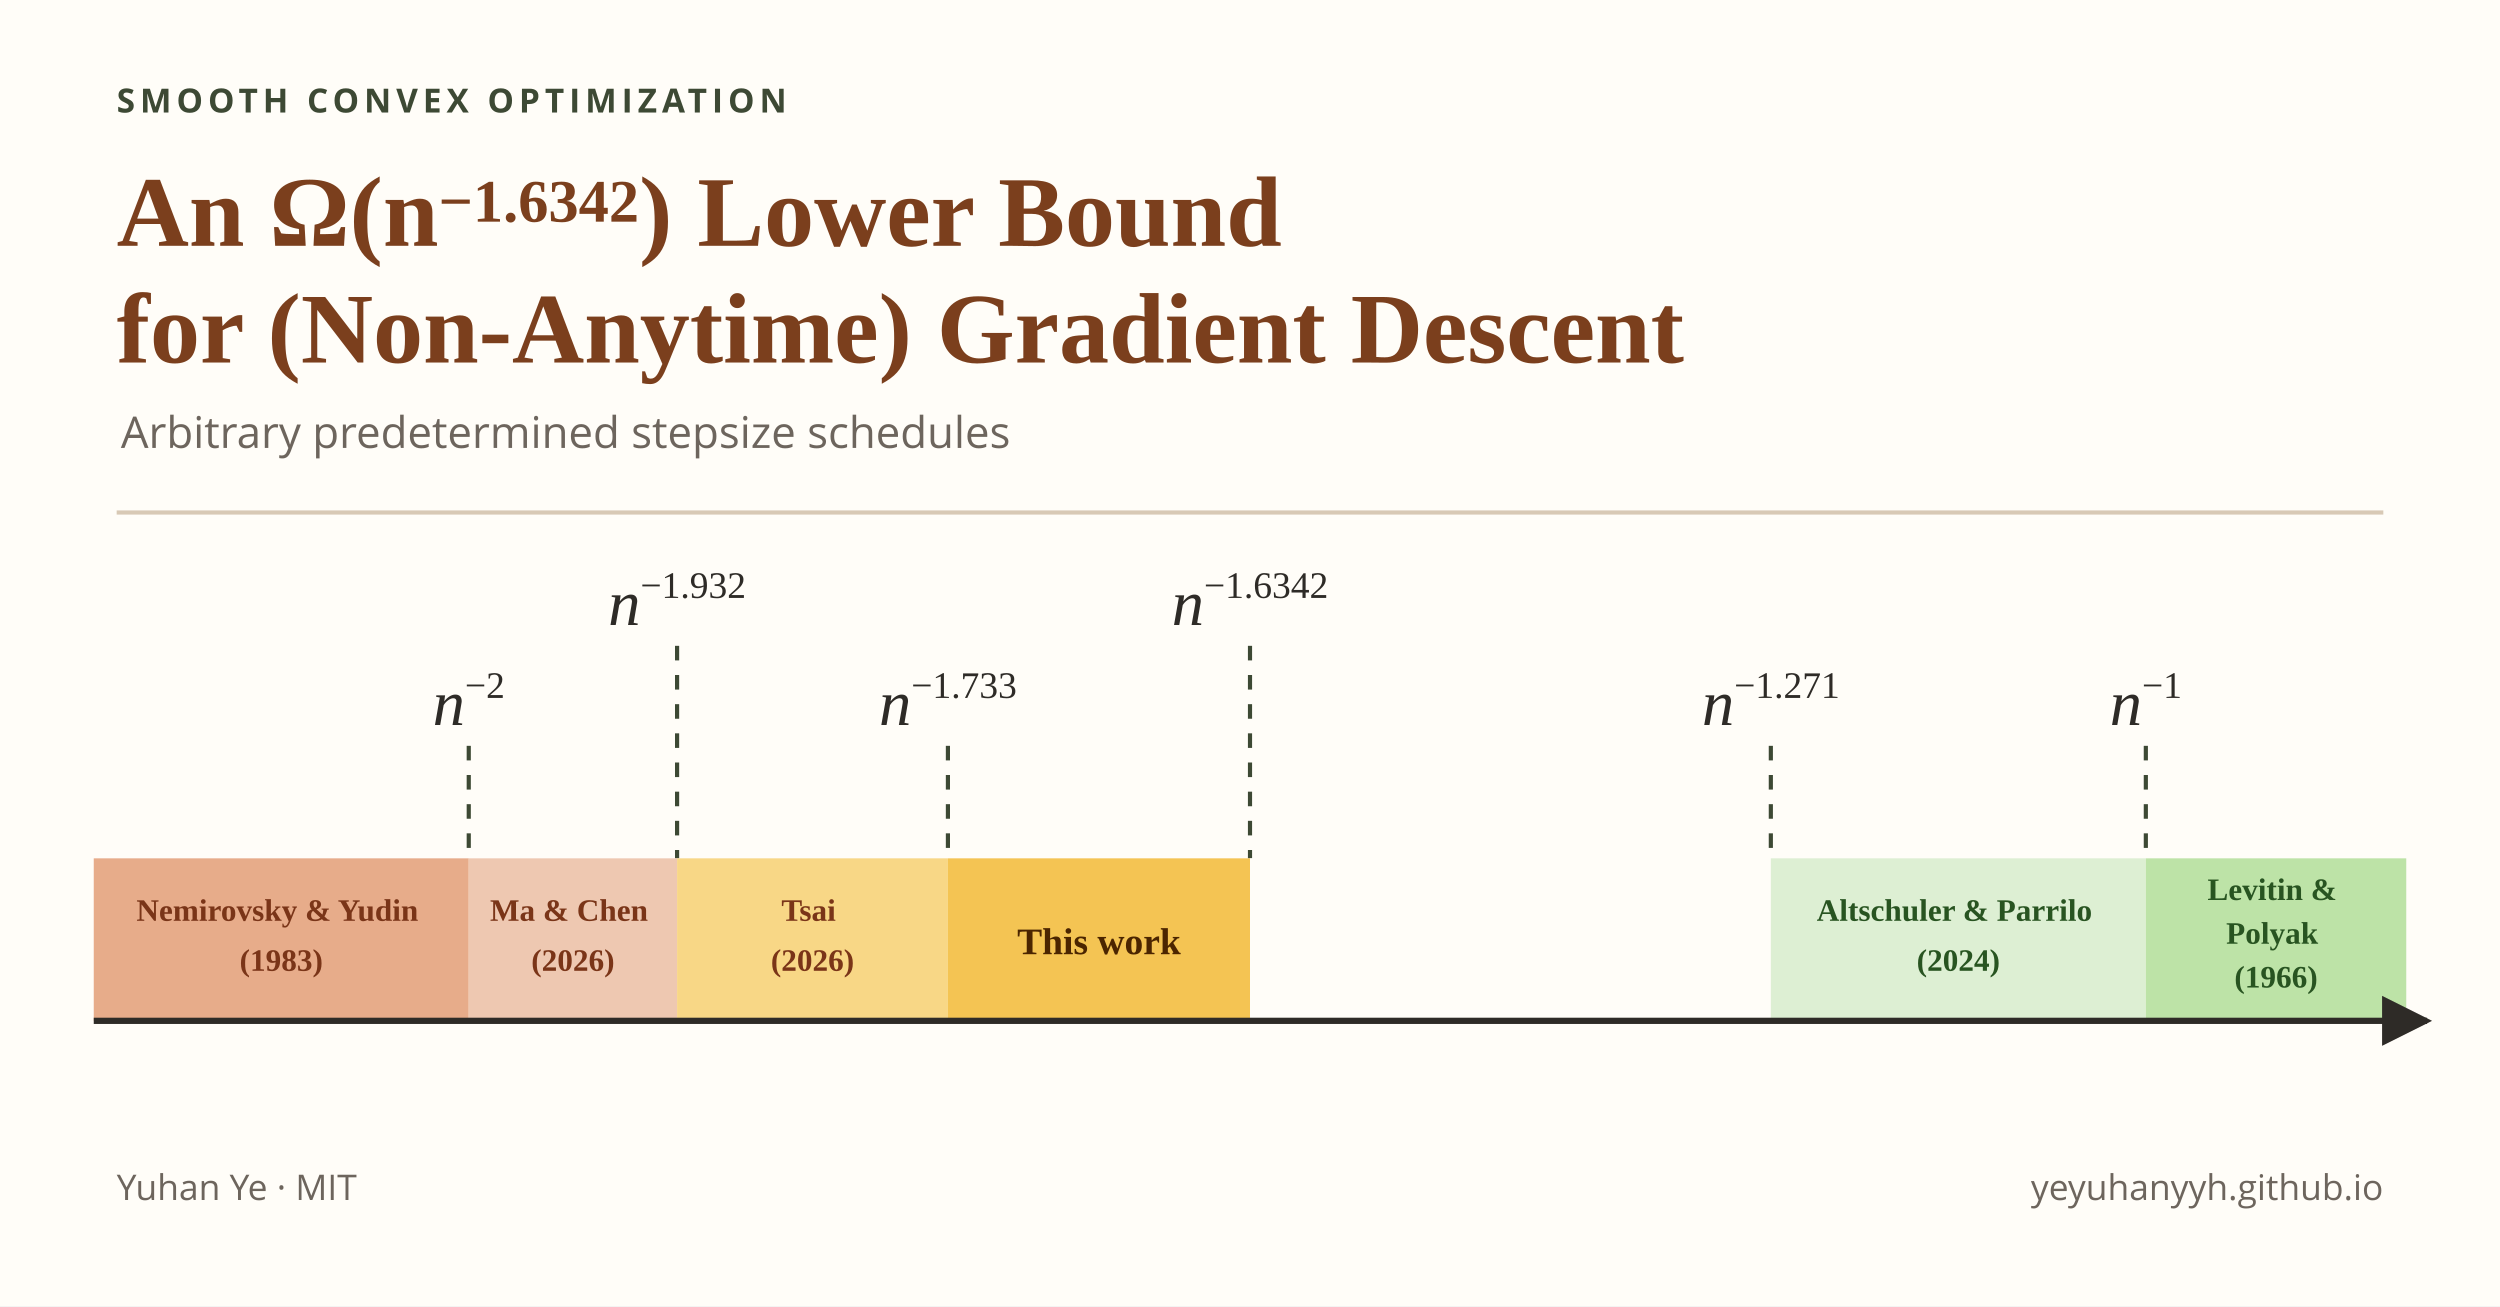
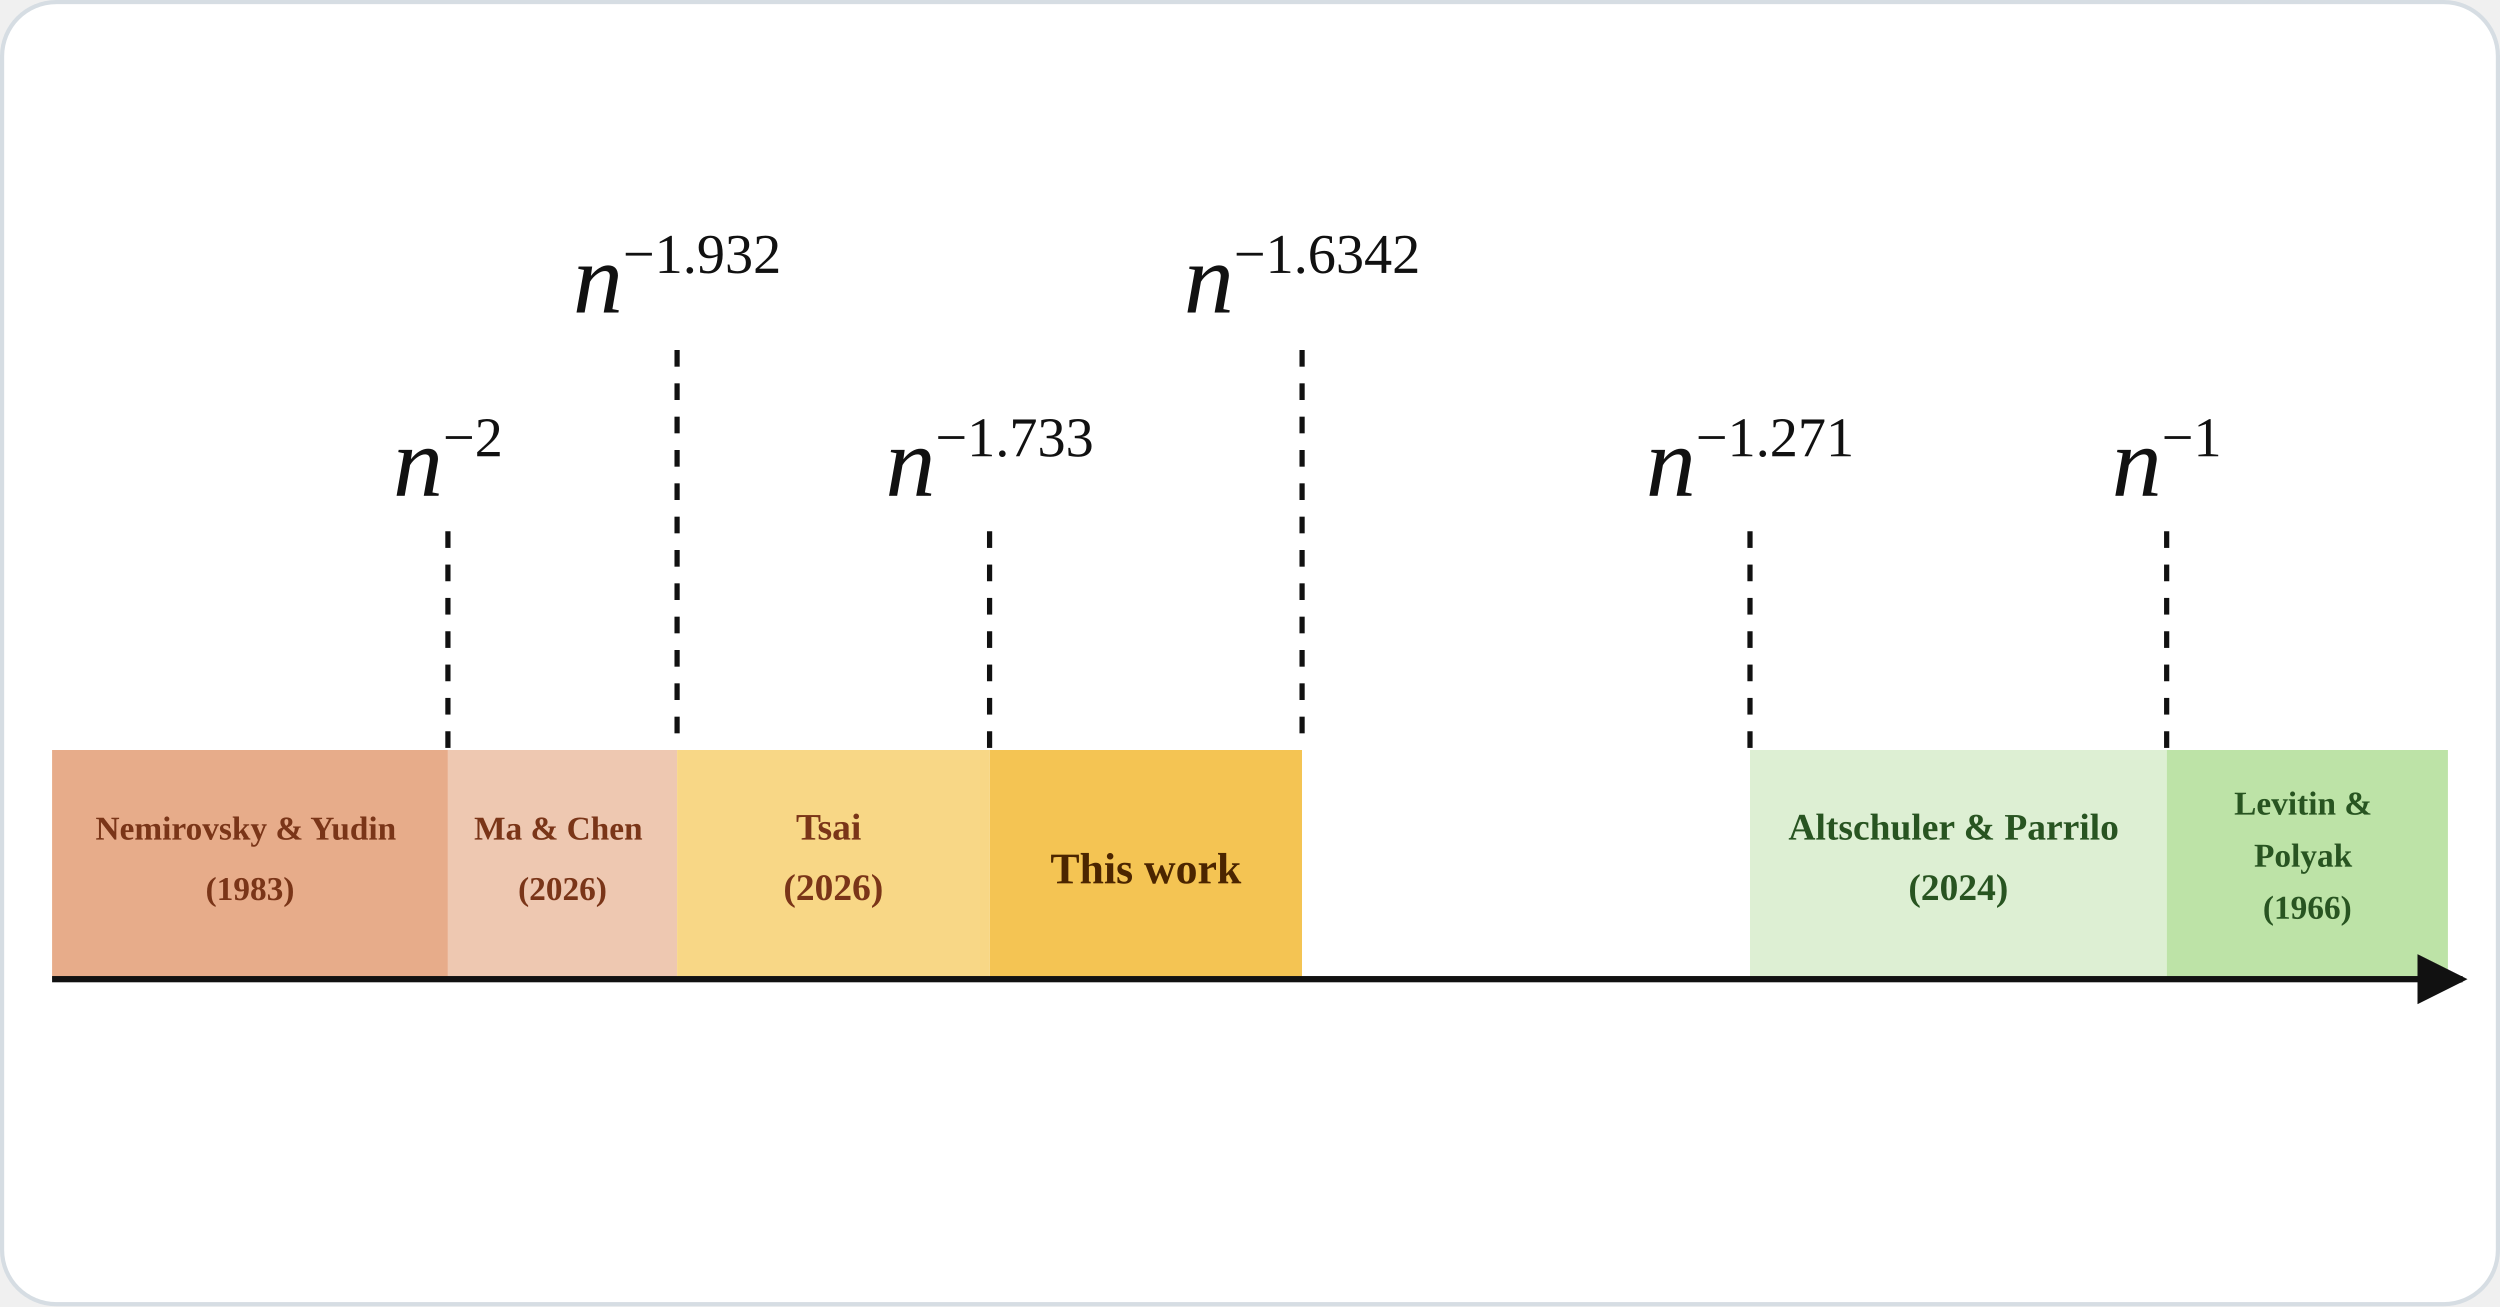
<svg xmlns="http://www.w3.org/2000/svg" width="1200" height="627" viewBox="0 0 1200 627" role="img" aria-labelledby="title desc">
  <defs>
    <marker id="arrow" viewBox="0 0 10 10" refX="9" refY="5" markerWidth="8" markerHeight="8" orient="auto">
-       <path d="M 0 0 L 10 5 L 0 10 z" fill="#2e2b27" />
+       <path d="M 0 0 L 10 5 L 0 10 z" fill="#111111" />
    </marker>
    <style>
-       .eyebrow { font-family: "Open Sans", Arial, sans-serif; font-size: 16px; font-weight: 700; letter-spacing: 2.4px; fill: #3d4934; }
-       .title { font-family: Georgia, "Times New Roman", serif; font-size: 48px; font-weight: 700; fill: #7b3f1d; }
-       .title-exp { font-size: 29px; }
-       .subtitle { font-family: "Open Sans", Arial, sans-serif; font-size: 21px; fill: #6d655d; }
-       .rate { font-family: Georgia, "Times New Roman", serif; font-size: 31px; font-style: italic; fill: #2e2b27; }
-       .exponent { font-size: 18px; font-style: normal; }
-       .guide { stroke: #3d4934; stroke-width: 2; stroke-dasharray: 7 7; }
-       .block { font-family: Georgia, "Times New Roman", serif; font-size: 15px; font-weight: 700; text-anchor: middle; }
+       .rate { font-family: Georgia, "Times New Roman", serif; font-size: 48px; font-style: italic; fill: #111111; }
+       .exponent { font-size: 27px; font-style: normal; }
+       .guide { stroke: #111111; stroke-width: 2.5; stroke-dasharray: 8 8; }
+       .block { font-family: Georgia, "Times New Roman", serif; font-size: 18px; font-weight: 700; text-anchor: middle; }
      .lower { fill: #7a3518; }
-       .ours { fill: #4b2500; font-size: 18px; font-weight: 800; }
+       .ours { fill: #4b2500; font-size: 21px; font-weight: 800; }
      .upper { fill: #285421; }
-       .footer { font-family: "Open Sans", Arial, sans-serif; font-size: 17px; fill: #6d655d; }
+       .small { font-size: 16px; }
    </style>
  </defs>
-   <rect width="1200" height="627" fill="#fffdf8" />
-   <text class="eyebrow" x="56" y="54">SMOOTH CONVEX OPTIMIZATION</text>
-   <text class="title" x="56" y="118">An Ω(n<tspan class="title-exp" baseline-shift="super">−1.6342</tspan>) Lower Bound</text>
-   <text class="title" x="56" y="174">for (Non-Anytime) Gradient Descent</text>
-   <text class="subtitle" x="58" y="215">Arbitrary predetermined stepsize schedules</text>
-   <line x1="56" y1="246" x2="1144" y2="246" stroke="#d8c9b5" stroke-width="2" />
-   <text class="rate" x="225" y="348" text-anchor="middle">n<tspan class="exponent" dy="-13">−2</tspan>
+   <rect x="1" y="1" width="1198" height="625" rx="26" fill="#ffffff" stroke="#d6dde3" stroke-width="2" />
+   <text class="rate" x="215" y="238" text-anchor="middle">n<tspan class="exponent" dy="-19">−2</tspan>
  </text>
-   <text class="rate" x="325" y="300" text-anchor="middle">n<tspan class="exponent" dy="-13">−1.932</tspan>
+   <text class="rate" x="325" y="150" text-anchor="middle">n<tspan class="exponent" dy="-19">−1.932</tspan>
  </text>
-   <text class="rate" x="455" y="348" text-anchor="middle">n<tspan class="exponent" dy="-13">−1.733</tspan>
+   <text class="rate" x="475" y="238" text-anchor="middle">n<tspan class="exponent" dy="-19">−1.733</tspan>
  </text>
-   <text class="rate" x="600" y="300" text-anchor="middle">n<tspan class="exponent" dy="-13">−1.6342</tspan>
+   <text class="rate" x="625" y="150" text-anchor="middle">n<tspan class="exponent" dy="-19">−1.6342</tspan>
  </text>
-   <text class="rate" x="850" y="348" text-anchor="middle">n<tspan class="exponent" dy="-13">−1.271</tspan>
+   <text class="rate" x="840" y="238" text-anchor="middle">n<tspan class="exponent" dy="-19">−1.271</tspan>
  </text>
-   <text class="rate" x="1030" y="348" text-anchor="middle">n<tspan class="exponent" dy="-13">−1</tspan>
+   <text class="rate" x="1040" y="238" text-anchor="middle">n<tspan class="exponent" dy="-19">−1</tspan>
  </text>
-   <line class="guide" x1="225" y1="358" x2="225" y2="412" />
-   <line class="guide" x1="325" y1="310" x2="325" y2="412" />
-   <line class="guide" x1="455" y1="358" x2="455" y2="412" />
-   <line class="guide" x1="600" y1="310" x2="600" y2="412" />
-   <line class="guide" x1="850" y1="358" x2="850" y2="412" />
-   <line class="guide" x1="1030" y1="358" x2="1030" y2="412" />
-   <rect x="45" y="412" width="180" height="78" fill="#e7ac8a" />
-   <rect x="225" y="412" width="100" height="78" fill="#eec8b1" />
-   <rect x="325" y="412" width="130" height="78" fill="#f8d786" />
-   <rect x="455" y="412" width="145" height="78" fill="#f4c453" />
-   <rect x="600" y="412" width="250" height="78" fill="#fffdf8" />
-   <rect x="850" y="412" width="180" height="78" fill="#ddefd3" />
-   <rect x="1030" y="412" width="125" height="78" fill="#bde3a7" />
-   <text class="block lower" x="135" y="442">
-     <tspan x="135">Nemirovsky &amp; Yudin</tspan>
-     <tspan x="135" dy="24">(1983)</tspan>
+   <line class="guide" x1="215" y1="255" x2="215" y2="360" />
+   <line class="guide" x1="325" y1="168" x2="325" y2="360" />
+   <line class="guide" x1="475" y1="255" x2="475" y2="360" />
+   <line class="guide" x1="625" y1="168" x2="625" y2="360" />
+   <line class="guide" x1="840" y1="255" x2="840" y2="360" />
+   <line class="guide" x1="1040" y1="255" x2="1040" y2="360" />
+   <rect x="25" y="360" width="190" height="110" fill="#e7ac8a" />
+   <rect x="215" y="360" width="110" height="110" fill="#eec8b1" />
+   <rect x="325" y="360" width="150" height="110" fill="#f8d786" />
+   <rect x="475" y="360" width="150" height="110" fill="#f4c453" />
+   <rect x="625" y="360" width="215" height="110" fill="#ffffff" />
+   <rect x="840" y="360" width="200" height="110" fill="#ddefd3" />
+   <rect x="1040" y="360" width="135" height="110" fill="#bde3a7" />
+   <text class="block lower small" x="120" y="403">
+     <tspan x="120">Nemirovsky &amp; Yudin</tspan>
+     <tspan x="120" dy="29">(1983)</tspan>
  </text>
-   <text class="block lower" x="275" y="442">
-     <tspan x="275">Ma &amp; Chen</tspan>
-     <tspan x="275" dy="24">(2026)</tspan>
+   <text class="block lower small" x="270" y="403">
+     <tspan x="270">Ma &amp; Chen</tspan>
+     <tspan x="270" dy="29">(2026)</tspan>
  </text>
-   <text class="block lower" x="390" y="442">
-     <tspan x="390">Tsai</tspan>
-     <tspan x="390" dy="24">(2026)</tspan>
+   <text class="block lower" x="400" y="403">
+     <tspan x="400">Tsai</tspan>
+     <tspan x="400" dy="29">(2026)</tspan>
  </text>
-   <text class="block ours" x="527.5" y="458">This work</text>
-   <text class="block upper" x="940" y="442">
+   <text class="block ours" x="550" y="424">This work</text>
+   <text class="block upper" x="940" y="403">
    <tspan x="940">Altschuler &amp; Parrilo</tspan>
-     <tspan x="940" dy="24">(2024)</tspan>
+     <tspan x="940" dy="29">(2024)</tspan>
  </text>
-   <text class="block upper" x="1092.5" y="432">
-     <tspan x="1092.5">Levitin &amp;</tspan>
-     <tspan x="1092.5" dy="21">Polyak</tspan>
-     <tspan x="1092.5" dy="21">(1966)</tspan>
+   <text class="block upper small" x="1107.5" y="391">
+     <tspan x="1107.5">Levitin &amp;</tspan>
+     <tspan x="1107.5" dy="25">Polyak</tspan>
+     <tspan x="1107.5" dy="25">(1966)</tspan>
  </text>
-   <line x1="45" y1="490" x2="1165" y2="490" stroke="#2e2b27" stroke-width="3" marker-end="url(#arrow)" />
-   <text class="footer" x="56" y="576">Yuhan Ye · MIT</text>
-   <text class="footer" x="1144" y="576" text-anchor="end">yeyuhanyyh.github.io</text>
+   <line x1="25" y1="470" x2="1182" y2="470" stroke="#111111" stroke-width="3" marker-end="url(#arrow)" />
</svg>
